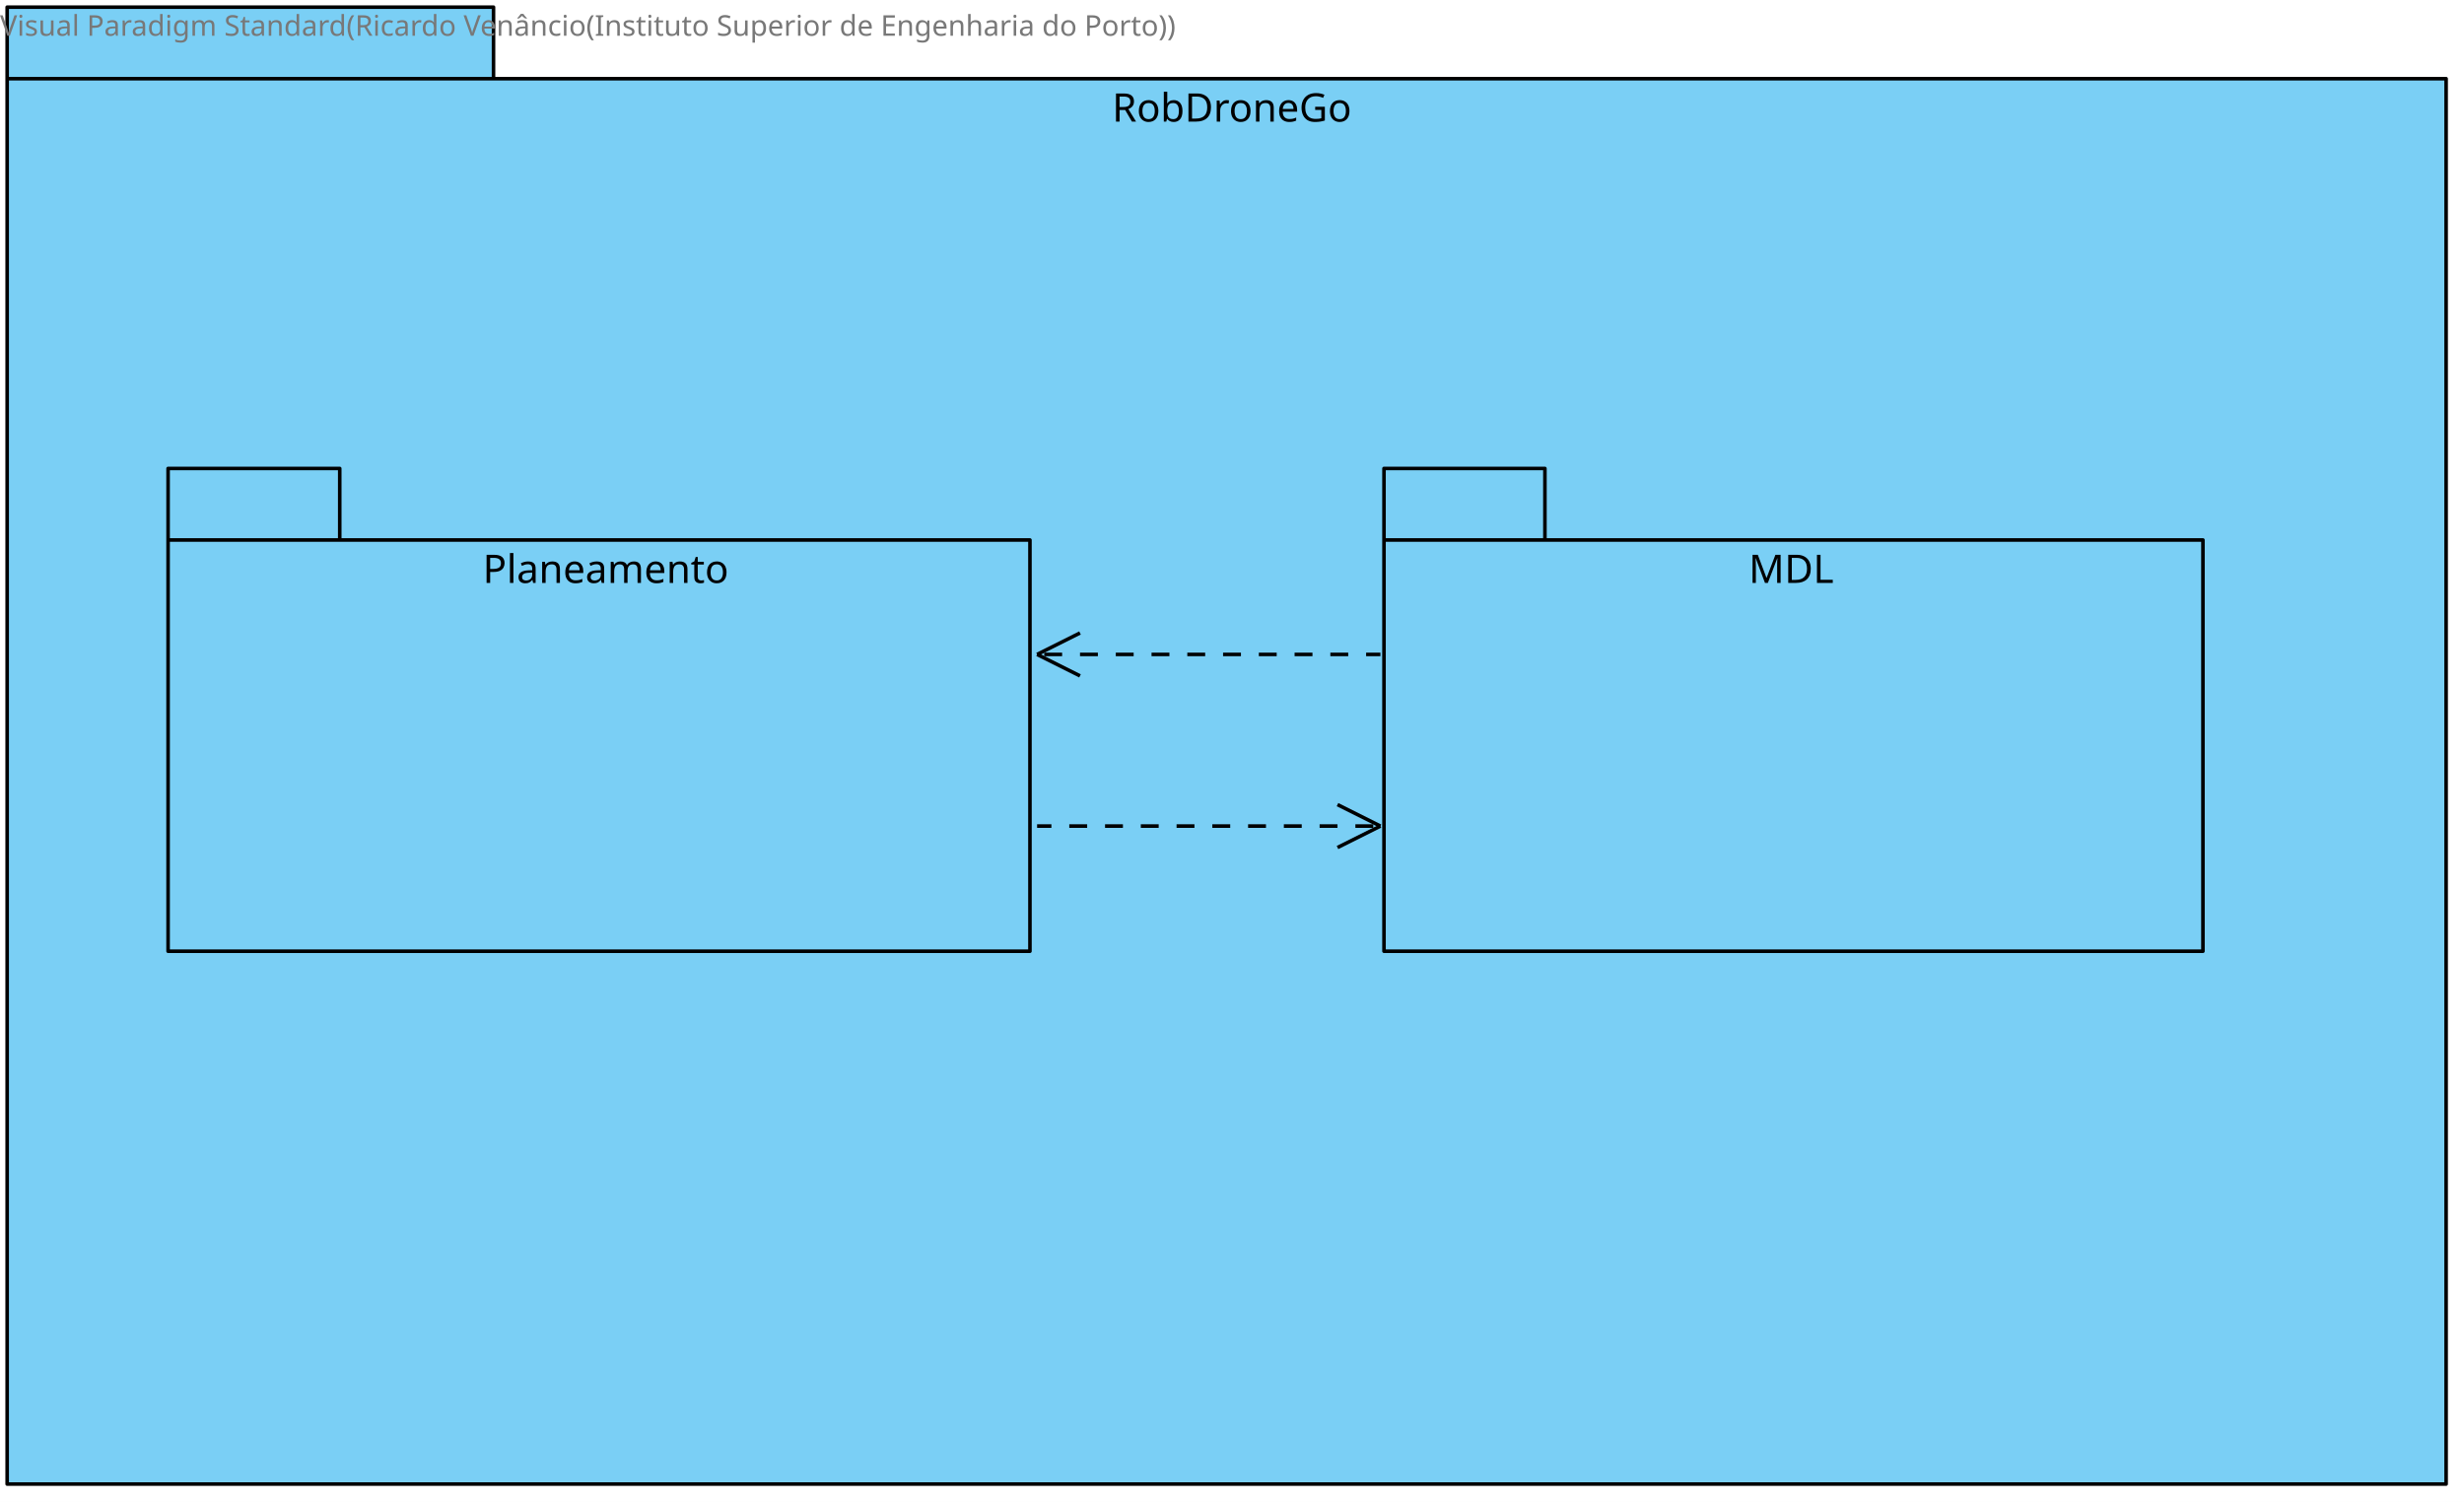
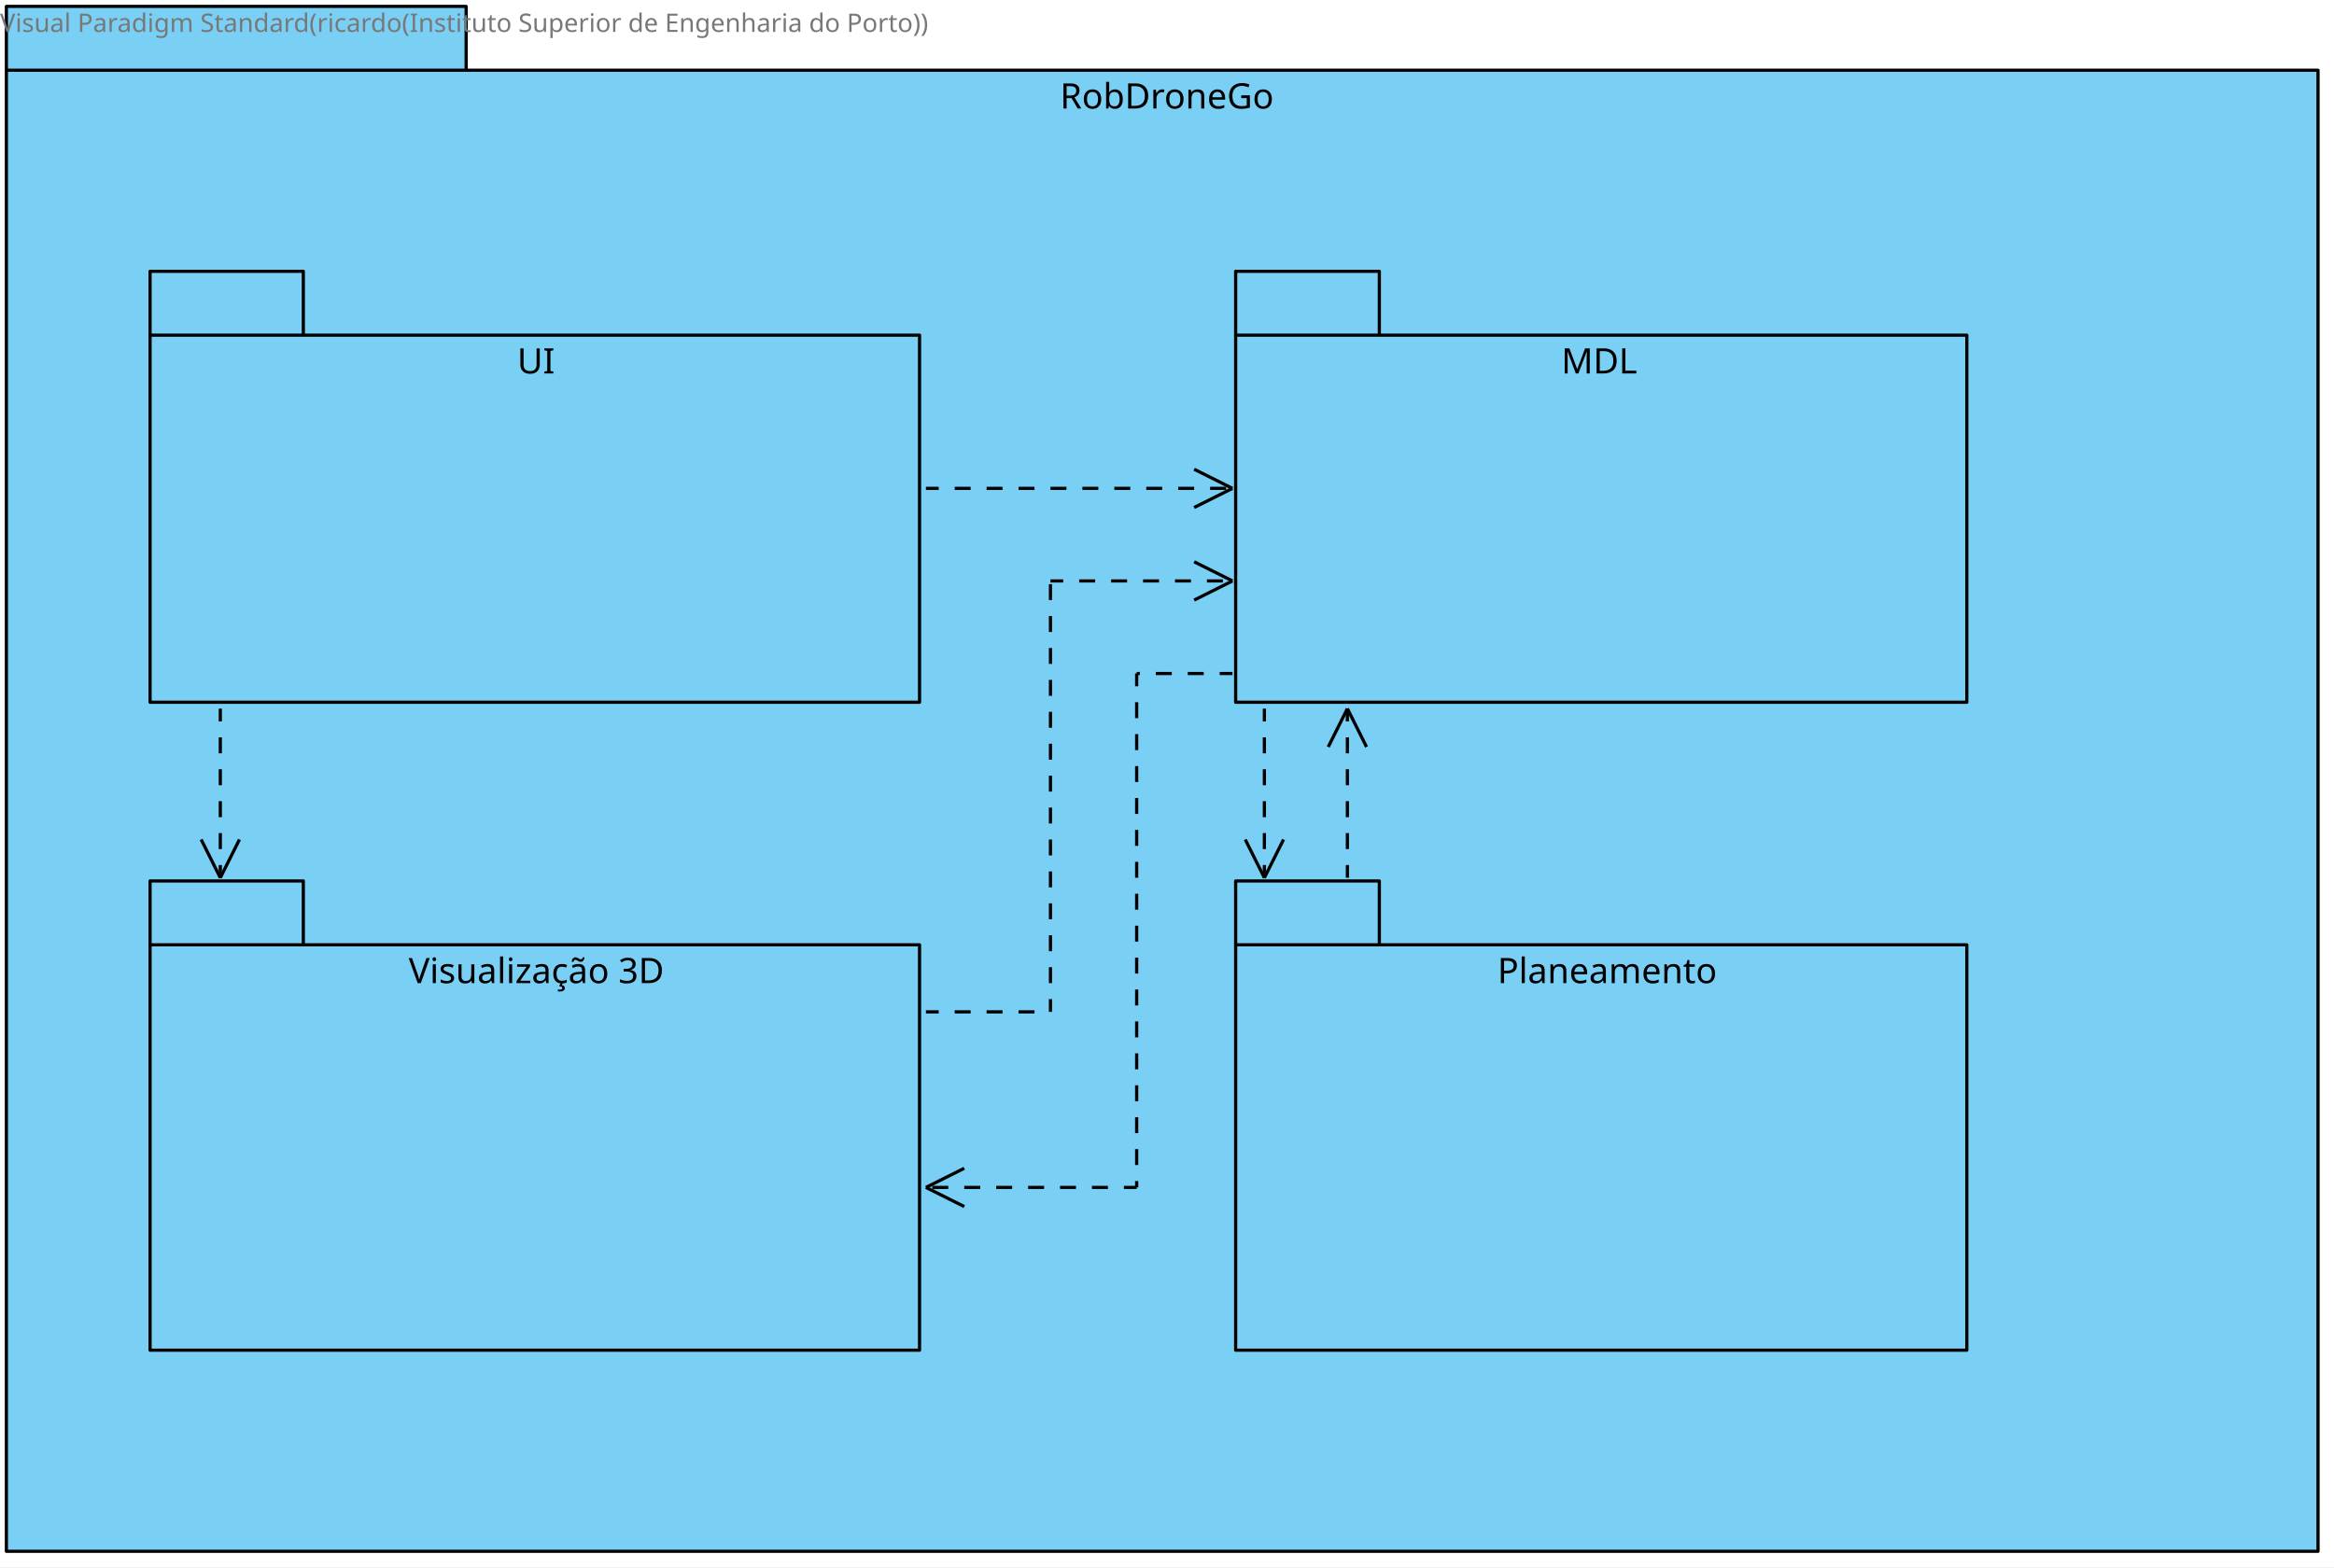
- <svg xmlns="http://www.w3.org/2000/svg" fill-opacity="0" color-rendering="auto" color-interpolation="auto" text-rendering="auto" stroke="rgb(0,0,0)" stroke-linecap="square" width="689" stroke-miterlimit="10" shape-rendering="auto" stroke-opacity="0" fill="rgb(0,0,0)" stroke-dasharray="none" font-weight="normal" stroke-width="1" height="420" font-family="'Dialog'" font-style="normal" stroke-linejoin="miter" font-size="12px" stroke-dashoffset="0" image-rendering="auto">
+ <svg xmlns="http://www.w3.org/2000/svg" fill-opacity="0" color-rendering="auto" color-interpolation="auto" text-rendering="auto" stroke="rgb(0,0,0)" stroke-linecap="square" width="731" stroke-miterlimit="10" shape-rendering="auto" stroke-opacity="0" fill="rgb(0,0,0)" stroke-dasharray="none" font-weight="normal" stroke-width="1" height="491" font-family="'Dialog'" font-style="normal" stroke-linejoin="miter" font-size="12px" stroke-dashoffset="0" image-rendering="auto">
  <defs id="genericDefs" />
  <g>
    <defs id="defs1">
      <clipPath clipPathUnits="userSpaceOnUse" id="clipPath1">
-         <path d="M-7 -7 L694 -7 L694 425 L-7 425 L-7 -7 Z" />
+         <path d="M-7 -7 L736 -7 L736 496 L-7 496 L-7 -7 Z" />
      </clipPath>
      <clipPath clipPathUnits="userSpaceOnUse" id="clipPath2">
-         <path d="M0 0 L0 394 L683 394 L683 0 Z" />
+         <path d="M0 0 L0 465 L725 465 L725 0 Z" />
      </clipPath>
      <clipPath clipPathUnits="userSpaceOnUse" id="clipPath3">
        <path d="M-7 -7 L253 -7 L253 147 L-7 147 L-7 -7 Z" />
      </clipPath>
      <clipPath clipPathUnits="userSpaceOnUse" id="clipPath4">
        <path d="M0 0 L0 116 L242 116 L242 0 Z" />
      </clipPath>
      <clipPath clipPathUnits="userSpaceOnUse" id="clipPath5">
        <path d="M-7 -7 L241 -7 L241 147 L-7 147 L-7 -7 Z" />
      </clipPath>
      <clipPath clipPathUnits="userSpaceOnUse" id="clipPath6">
        <path d="M0 0 L0 116 L230 116 L230 0 Z" />
      </clipPath>
      <clipPath clipPathUnits="userSpaceOnUse" id="clipPath7">
+         <path d="M-7 -7 L241 -7 L241 159 L-7 159 L-7 -7 Z" />
+       </clipPath>
+       <clipPath clipPathUnits="userSpaceOnUse" id="clipPath8">
+         <path d="M0 0 L0 128 L230 128 L230 0 Z" />
+       </clipPath>
+       <clipPath clipPathUnits="userSpaceOnUse" id="clipPath9">
+         <path d="M-7 -7 L253 -7 L253 159 L-7 159 L-7 -7 Z" />
+       </clipPath>
+       <clipPath clipPathUnits="userSpaceOnUse" id="clipPath10">
+         <path d="M0 0 L0 128 L242 128 L242 0 Z" />
+       </clipPath>
+       <clipPath clipPathUnits="userSpaceOnUse" id="clipPath11">
+         <path d="M0 0 L104 0 L104 157 L0 157 L0 0 Z" />
+       </clipPath>
+       <clipPath clipPathUnits="userSpaceOnUse" id="clipPath12">
+         <path d="M0 0 L0 157 L104 157 L104 0 Z" />
+       </clipPath>
+       <clipPath clipPathUnits="userSpaceOnUse" id="clipPath13">
        <path d="M0 0 L200 0 L200 104 L0 104 L0 0 Z" />
      </clipPath>
-       <clipPath clipPathUnits="userSpaceOnUse" id="clipPath8">
+       <clipPath clipPathUnits="userSpaceOnUse" id="clipPath14">
        <path d="M0 0 L0 104 L200 104 L200 0 Z" />
+       </clipPath>
+       <clipPath clipPathUnits="userSpaceOnUse" id="clipPath15">
+         <path d="M0 0 L104 0 L104 104 L0 104 L0 0 Z" />
+       </clipPath>
+       <clipPath clipPathUnits="userSpaceOnUse" id="clipPath16">
+         <path d="M0 0 L200 0 L200 239 L0 239 L0 0 Z" />
+       </clipPath>
+       <clipPath clipPathUnits="userSpaceOnUse" id="clipPath17">
+         <path d="M0 0 L0 239 L200 239 L200 0 Z" />
+       </clipPath>
+       <clipPath clipPathUnits="userSpaceOnUse" id="clipPath18">
+         <path d="M0 0 L200 0 L200 265 L0 265 L0 0 Z" />
+       </clipPath>
+       <clipPath clipPathUnits="userSpaceOnUse" id="clipPath19">
+         <path d="M0 0 L0 265 L200 265 L200 0 Z" />
      </clipPath>
    </defs>
    <g fill="white" text-rendering="geometricPrecision" fill-opacity="1" stroke-opacity="1" stroke="white">
-       <rect x="0" width="689" height="420" y="0" stroke="none" />
+       <rect x="0" width="731" height="491" y="0" stroke="none" />
    </g>
    <g font-size="11px" transform="translate(2,2)" fill-opacity="1" fill="rgb(122,207,245)" text-rendering="geometricPrecision" image-rendering="optimizeQuality" font-family="sans-serif" stroke="rgb(122,207,245)" stroke-opacity="1">
-       <rect x="0" width="136" height="20" y="0" clip-path="url(#clipPath1)" stroke="none" />
-       <rect x="0" width="682" height="393" y="20" clip-path="url(#clipPath1)" stroke="none" />
+       <rect x="0" width="144" height="20" y="0" clip-path="url(#clipPath1)" stroke="none" />
+       <rect x="0" width="724" height="464" y="20" clip-path="url(#clipPath1)" stroke="none" />
    </g>
    <g stroke-linecap="butt" font-size="11px" transform="translate(2,2)" fill-opacity="1" fill="black" text-rendering="geometricPrecision" image-rendering="optimizeQuality" font-family="sans-serif" stroke-linejoin="round" stroke="black" stroke-opacity="1" stroke-miterlimit="0">
-       <path fill="none" d="M0 20 L682 20 L682 413 L0 413 L0 0 L136 0 L136 20" clip-path="url(#clipPath1)" />
+       <path fill="none" d="M0 20 L724 20 L724 484 L0 484 L0 0 L144 0 L144 20" clip-path="url(#clipPath1)" />
    </g>
    <g font-size="11px" transform="translate(2,22)" fill-opacity="1" fill="black" text-rendering="geometricPrecision" image-rendering="optimizeQuality" font-family="sans-serif" stroke="black" stroke-opacity="1">
-       <text x="309" xml:space="preserve" y="12" clip-path="url(#clipPath2)" stroke="none">RobDroneGo</text>
+       <text x="330" xml:space="preserve" y="12" clip-path="url(#clipPath2)" stroke="none">RobDroneGo</text>
    </g>
-     <g font-size="11px" transform="translate(47,131)" fill-opacity="1" fill="rgb(122,207,245)" text-rendering="geometricPrecision" image-rendering="optimizeQuality" font-family="sans-serif" stroke="rgb(122,207,245)" stroke-opacity="1">
+     <g font-size="11px" transform="translate(47,85)" fill-opacity="1" fill="rgb(122,207,245)" text-rendering="geometricPrecision" image-rendering="optimizeQuality" font-family="sans-serif" stroke="rgb(122,207,245)" stroke-opacity="1">
      <rect x="0" width="48" height="20" y="0" clip-path="url(#clipPath3)" stroke="none" />
      <rect x="0" width="241" height="115" y="20" clip-path="url(#clipPath3)" stroke="none" />
    </g>
-     <g stroke-linecap="butt" font-size="11px" transform="translate(47,131)" fill-opacity="1" fill="black" text-rendering="geometricPrecision" image-rendering="optimizeQuality" font-family="sans-serif" stroke-linejoin="round" stroke="black" stroke-opacity="1" stroke-miterlimit="0">
+     <g stroke-linecap="butt" font-size="11px" transform="translate(47,85)" fill-opacity="1" fill="black" text-rendering="geometricPrecision" image-rendering="optimizeQuality" font-family="sans-serif" stroke-linejoin="round" stroke="black" stroke-opacity="1" stroke-miterlimit="0">
      <path fill="none" d="M0 20 L241 20 L241 135 L0 135 L0 0 L48 0 L48 20" clip-path="url(#clipPath3)" />
    </g>
-     <g font-size="11px" transform="translate(47,151)" fill-opacity="1" fill="black" text-rendering="geometricPrecision" image-rendering="optimizeQuality" font-family="sans-serif" stroke="black" stroke-opacity="1">
-       <text x="88" xml:space="preserve" y="12" clip-path="url(#clipPath4)" stroke="none">Planeamento</text>
+     <g font-size="11px" transform="translate(47,105)" fill-opacity="1" fill="black" text-rendering="geometricPrecision" image-rendering="optimizeQuality" font-family="sans-serif" stroke="black" stroke-opacity="1">
+       <text x="115" xml:space="preserve" y="12" clip-path="url(#clipPath4)" stroke="none">UI</text>
    </g>
-     <g font-size="11px" transform="translate(387,131)" fill-opacity="1" fill="rgb(122,207,245)" text-rendering="geometricPrecision" image-rendering="optimizeQuality" font-family="sans-serif" stroke="rgb(122,207,245)" stroke-opacity="1">
+     <g font-size="11px" transform="translate(387,85)" fill-opacity="1" fill="rgb(122,207,245)" text-rendering="geometricPrecision" image-rendering="optimizeQuality" font-family="sans-serif" stroke="rgb(122,207,245)" stroke-opacity="1">
      <rect x="0" width="45" height="20" y="0" clip-path="url(#clipPath5)" stroke="none" />
      <rect x="0" width="229" height="115" y="20" clip-path="url(#clipPath5)" stroke="none" />
    </g>
-     <g stroke-linecap="butt" font-size="11px" transform="translate(387,131)" fill-opacity="1" fill="black" text-rendering="geometricPrecision" image-rendering="optimizeQuality" font-family="sans-serif" stroke-linejoin="round" stroke="black" stroke-opacity="1" stroke-miterlimit="0">
+     <g stroke-linecap="butt" font-size="11px" transform="translate(387,85)" fill-opacity="1" fill="black" text-rendering="geometricPrecision" image-rendering="optimizeQuality" font-family="sans-serif" stroke-linejoin="round" stroke="black" stroke-opacity="1" stroke-miterlimit="0">
      <path fill="none" d="M0 20 L229 20 L229 135 L0 135 L0 0 L45 0 L45 20" clip-path="url(#clipPath5)" />
    </g>
-     <g font-size="11px" transform="translate(387,151)" fill-opacity="1" fill="black" text-rendering="geometricPrecision" image-rendering="optimizeQuality" font-family="sans-serif" stroke="black" stroke-opacity="1">
+     <g font-size="11px" transform="translate(387,105)" fill-opacity="1" fill="black" text-rendering="geometricPrecision" image-rendering="optimizeQuality" font-family="sans-serif" stroke="black" stroke-opacity="1">
      <text x="102" xml:space="preserve" y="12" clip-path="url(#clipPath6)" stroke="none">MDL</text>
    </g>
-     <g fill-opacity="1" text-rendering="geometricPrecision" stroke="black" stroke-linecap="butt" transform="translate(240,133)" stroke-opacity="1" fill="black" stroke-dasharray="5" font-family="sans-serif" stroke-linejoin="round" font-size="11px" stroke-dashoffset="1" image-rendering="optimizeQuality">
-       <line y2="50" fill="none" x1="146" clip-path="url(#clipPath8)" x2="50" y1="50" />
-       <line clip-path="url(#clipPath8)" stroke-dashoffset="0" fill="none" x1="50" x2="62" y1="50" y2="56" stroke-dasharray="none" />
-       <line clip-path="url(#clipPath8)" stroke-dashoffset="0" fill="none" x1="50" x2="62" y1="50" y2="44" stroke-dasharray="none" />
+     <g font-size="11px" transform="translate(387,276)" fill-opacity="1" fill="rgb(122,207,245)" text-rendering="geometricPrecision" image-rendering="optimizeQuality" font-family="sans-serif" stroke="rgb(122,207,245)" stroke-opacity="1">
+       <rect x="0" width="45" height="20" y="0" clip-path="url(#clipPath7)" stroke="none" />
+       <rect x="0" width="229" height="127" y="20" clip-path="url(#clipPath7)" stroke="none" />
    </g>
-     <g fill-opacity="1" text-rendering="geometricPrecision" stroke="black" stroke-linecap="butt" transform="translate(240,181)" stroke-opacity="1" fill="black" stroke-dasharray="5" font-family="sans-serif" stroke-linejoin="round" font-size="11px" stroke-dashoffset="1" image-rendering="optimizeQuality">
-       <line y2="50" fill="none" x1="50" clip-path="url(#clipPath8)" x2="146" y1="50" />
-       <line clip-path="url(#clipPath8)" stroke-dashoffset="0" fill="none" x1="146" x2="134" y1="50" y2="44" stroke-dasharray="none" />
-       <line clip-path="url(#clipPath8)" stroke-dashoffset="0" fill="none" x1="146" x2="134" y1="50" y2="56" stroke-dasharray="none" />
+     <g stroke-linecap="butt" font-size="11px" transform="translate(387,276)" fill-opacity="1" fill="black" text-rendering="geometricPrecision" image-rendering="optimizeQuality" font-family="sans-serif" stroke-linejoin="round" stroke="black" stroke-opacity="1" stroke-miterlimit="0">
+       <path fill="none" d="M0 20 L229 20 L229 147 L0 147 L0 0 L45 0 L45 20" clip-path="url(#clipPath7)" />
+     </g>
+     <g font-size="11px" transform="translate(387,296)" fill-opacity="1" fill="black" text-rendering="geometricPrecision" image-rendering="optimizeQuality" font-family="sans-serif" stroke="black" stroke-opacity="1">
+       <text x="82" xml:space="preserve" y="12" clip-path="url(#clipPath8)" stroke="none">Planeamento</text>
+     </g>
+     <g font-size="11px" transform="translate(47,276)" fill-opacity="1" fill="rgb(122,207,245)" text-rendering="geometricPrecision" image-rendering="optimizeQuality" font-family="sans-serif" stroke="rgb(122,207,245)" stroke-opacity="1">
+       <rect x="0" width="48" height="20" y="0" clip-path="url(#clipPath9)" stroke="none" />
+       <rect x="0" width="241" height="127" y="20" clip-path="url(#clipPath9)" stroke="none" />
+     </g>
+     <g stroke-linecap="butt" font-size="11px" transform="translate(47,276)" fill-opacity="1" fill="black" text-rendering="geometricPrecision" image-rendering="optimizeQuality" font-family="sans-serif" stroke-linejoin="round" stroke="black" stroke-opacity="1" stroke-miterlimit="0">
+       <path fill="none" d="M0 20 L241 20 L241 147 L0 147 L0 0 L48 0 L48 20" clip-path="url(#clipPath9)" />
+     </g>
+     <g font-size="11px" transform="translate(47,296)" fill-opacity="1" fill="black" text-rendering="geometricPrecision" image-rendering="optimizeQuality" font-family="sans-serif" stroke="black" stroke-opacity="1">
+       <text x="81" xml:space="preserve" y="12" clip-path="url(#clipPath10)" stroke="none">Visualização 3D</text>
+     </g>
+     <g fill-opacity="1" text-rendering="geometricPrecision" stroke="black" stroke-linecap="butt" transform="translate(346,172)" stroke-opacity="1" fill="black" stroke-dasharray="5" font-family="sans-serif" stroke-linejoin="round" font-size="11px" stroke-dashoffset="1" image-rendering="optimizeQuality">
+       <line y2="103" fill="none" x1="50" clip-path="url(#clipPath12)" x2="50" y1="50" />
+       <line clip-path="url(#clipPath12)" stroke-dashoffset="0" fill="none" x1="50" x2="56" y1="103" y2="91" stroke-dasharray="none" />
+       <line clip-path="url(#clipPath12)" stroke-dashoffset="0" fill="none" x1="50" x2="44" y1="103" y2="91" stroke-dasharray="none" />
+     </g>
+     <g fill-opacity="1" text-rendering="geometricPrecision" stroke="black" stroke-linecap="butt" transform="translate(240,103)" stroke-opacity="1" fill="black" stroke-dasharray="5" font-family="sans-serif" stroke-linejoin="round" font-size="11px" stroke-dashoffset="1" image-rendering="optimizeQuality">
+       <line y2="50" fill="none" x1="50" clip-path="url(#clipPath14)" x2="146" y1="50" />
+       <line clip-path="url(#clipPath14)" stroke-dashoffset="0" fill="none" x1="146" x2="134" y1="50" y2="44" stroke-dasharray="none" />
+       <line clip-path="url(#clipPath14)" stroke-dashoffset="0" fill="none" x1="146" x2="134" y1="50" y2="56" stroke-dasharray="none" />
+     </g>
+     <g fill-opacity="1" text-rendering="geometricPrecision" stroke="black" stroke-linecap="butt" transform="translate(19,172)" stroke-opacity="1" fill="black" stroke-dasharray="5" font-family="sans-serif" stroke-linejoin="round" font-size="11px" stroke-dashoffset="1" image-rendering="optimizeQuality">
+       <line y2="103" fill="none" x1="50" clip-path="url(#clipPath12)" x2="50" y1="50" />
+       <line clip-path="url(#clipPath12)" stroke-dashoffset="0" fill="none" x1="50" x2="56" y1="103" y2="91" stroke-dasharray="none" />
+       <line clip-path="url(#clipPath12)" stroke-dashoffset="0" fill="none" x1="50" x2="44" y1="103" y2="91" stroke-dasharray="none" />
+     </g>
+     <g fill-opacity="1" text-rendering="geometricPrecision" stroke="black" stroke-linecap="butt" transform="translate(372,172)" stroke-opacity="1" fill="black" stroke-dasharray="5" font-family="sans-serif" stroke-linejoin="round" font-size="11px" stroke-dashoffset="1" image-rendering="optimizeQuality">
+       <line y2="50" fill="none" x1="50" clip-path="url(#clipPath12)" x2="50" y1="103" />
+       <line clip-path="url(#clipPath12)" stroke-dashoffset="0" fill="none" x1="50" x2="44" y1="50" y2="62" stroke-dasharray="none" />
+       <line clip-path="url(#clipPath12)" stroke-dashoffset="0" fill="none" x1="50" x2="56" y1="50" y2="62" stroke-dasharray="none" />
+     </g>
+     <g fill-opacity="1" text-rendering="geometricPrecision" stroke="black" stroke-linecap="butt" transform="translate(240,132)" stroke-opacity="1" fill="black" stroke-dasharray="5" font-family="sans-serif" stroke-linejoin="round" font-size="11px" stroke-dashoffset="1" image-rendering="optimizeQuality">
+       <line y2="185" fill="none" x1="50" clip-path="url(#clipPath17)" x2="89" y1="185" />
+       <line y2="50" fill="none" x1="89" clip-path="url(#clipPath17)" x2="89" y1="185" />
+       <line y2="50" fill="none" x1="89" clip-path="url(#clipPath17)" x2="146" y1="50" />
+       <line clip-path="url(#clipPath17)" stroke-dashoffset="0" fill="none" x1="146" x2="134" y1="50" y2="44" stroke-dasharray="none" />
+       <line clip-path="url(#clipPath17)" stroke-dashoffset="0" fill="none" x1="146" x2="134" y1="50" y2="56" stroke-dasharray="none" />
+     </g>
+     <g fill-opacity="1" text-rendering="geometricPrecision" stroke="black" stroke-linecap="butt" transform="translate(240,161)" stroke-opacity="1" fill="black" stroke-dasharray="5" font-family="sans-serif" stroke-linejoin="round" font-size="11px" stroke-dashoffset="1" image-rendering="optimizeQuality">
+       <line y2="50" fill="none" x1="146" clip-path="url(#clipPath19)" x2="116" y1="50" />
+       <line y2="211" fill="none" x1="116" clip-path="url(#clipPath19)" x2="116" y1="50" />
+       <line y2="211" fill="none" x1="116" clip-path="url(#clipPath19)" x2="50" y1="211" />
+       <line clip-path="url(#clipPath19)" stroke-dashoffset="0" fill="none" x1="50" x2="62" y1="211" y2="217" stroke-dasharray="none" />
+       <line clip-path="url(#clipPath19)" stroke-dashoffset="0" fill="none" x1="50" x2="62" y1="211" y2="205" stroke-dasharray="none" />
    </g>
    <g font-size="8px" fill-opacity="1" fill="rgb(120,120,120)" text-rendering="geometricPrecision" image-rendering="optimizeQuality" stroke="rgb(120,120,120)" stroke-opacity="1">
-       <text x="0" xml:space="preserve" y="10" stroke="none">Visual Paradigm Standard(Ricardo Venâncio(Instituto Superior de Engenharia do Porto))</text>
+       <text x="0" xml:space="preserve" y="10" stroke="none">Visual Paradigm Standard(ricardo(Instituto Superior de Engenharia do Porto))</text>
    </g>
  </g>
</svg>
